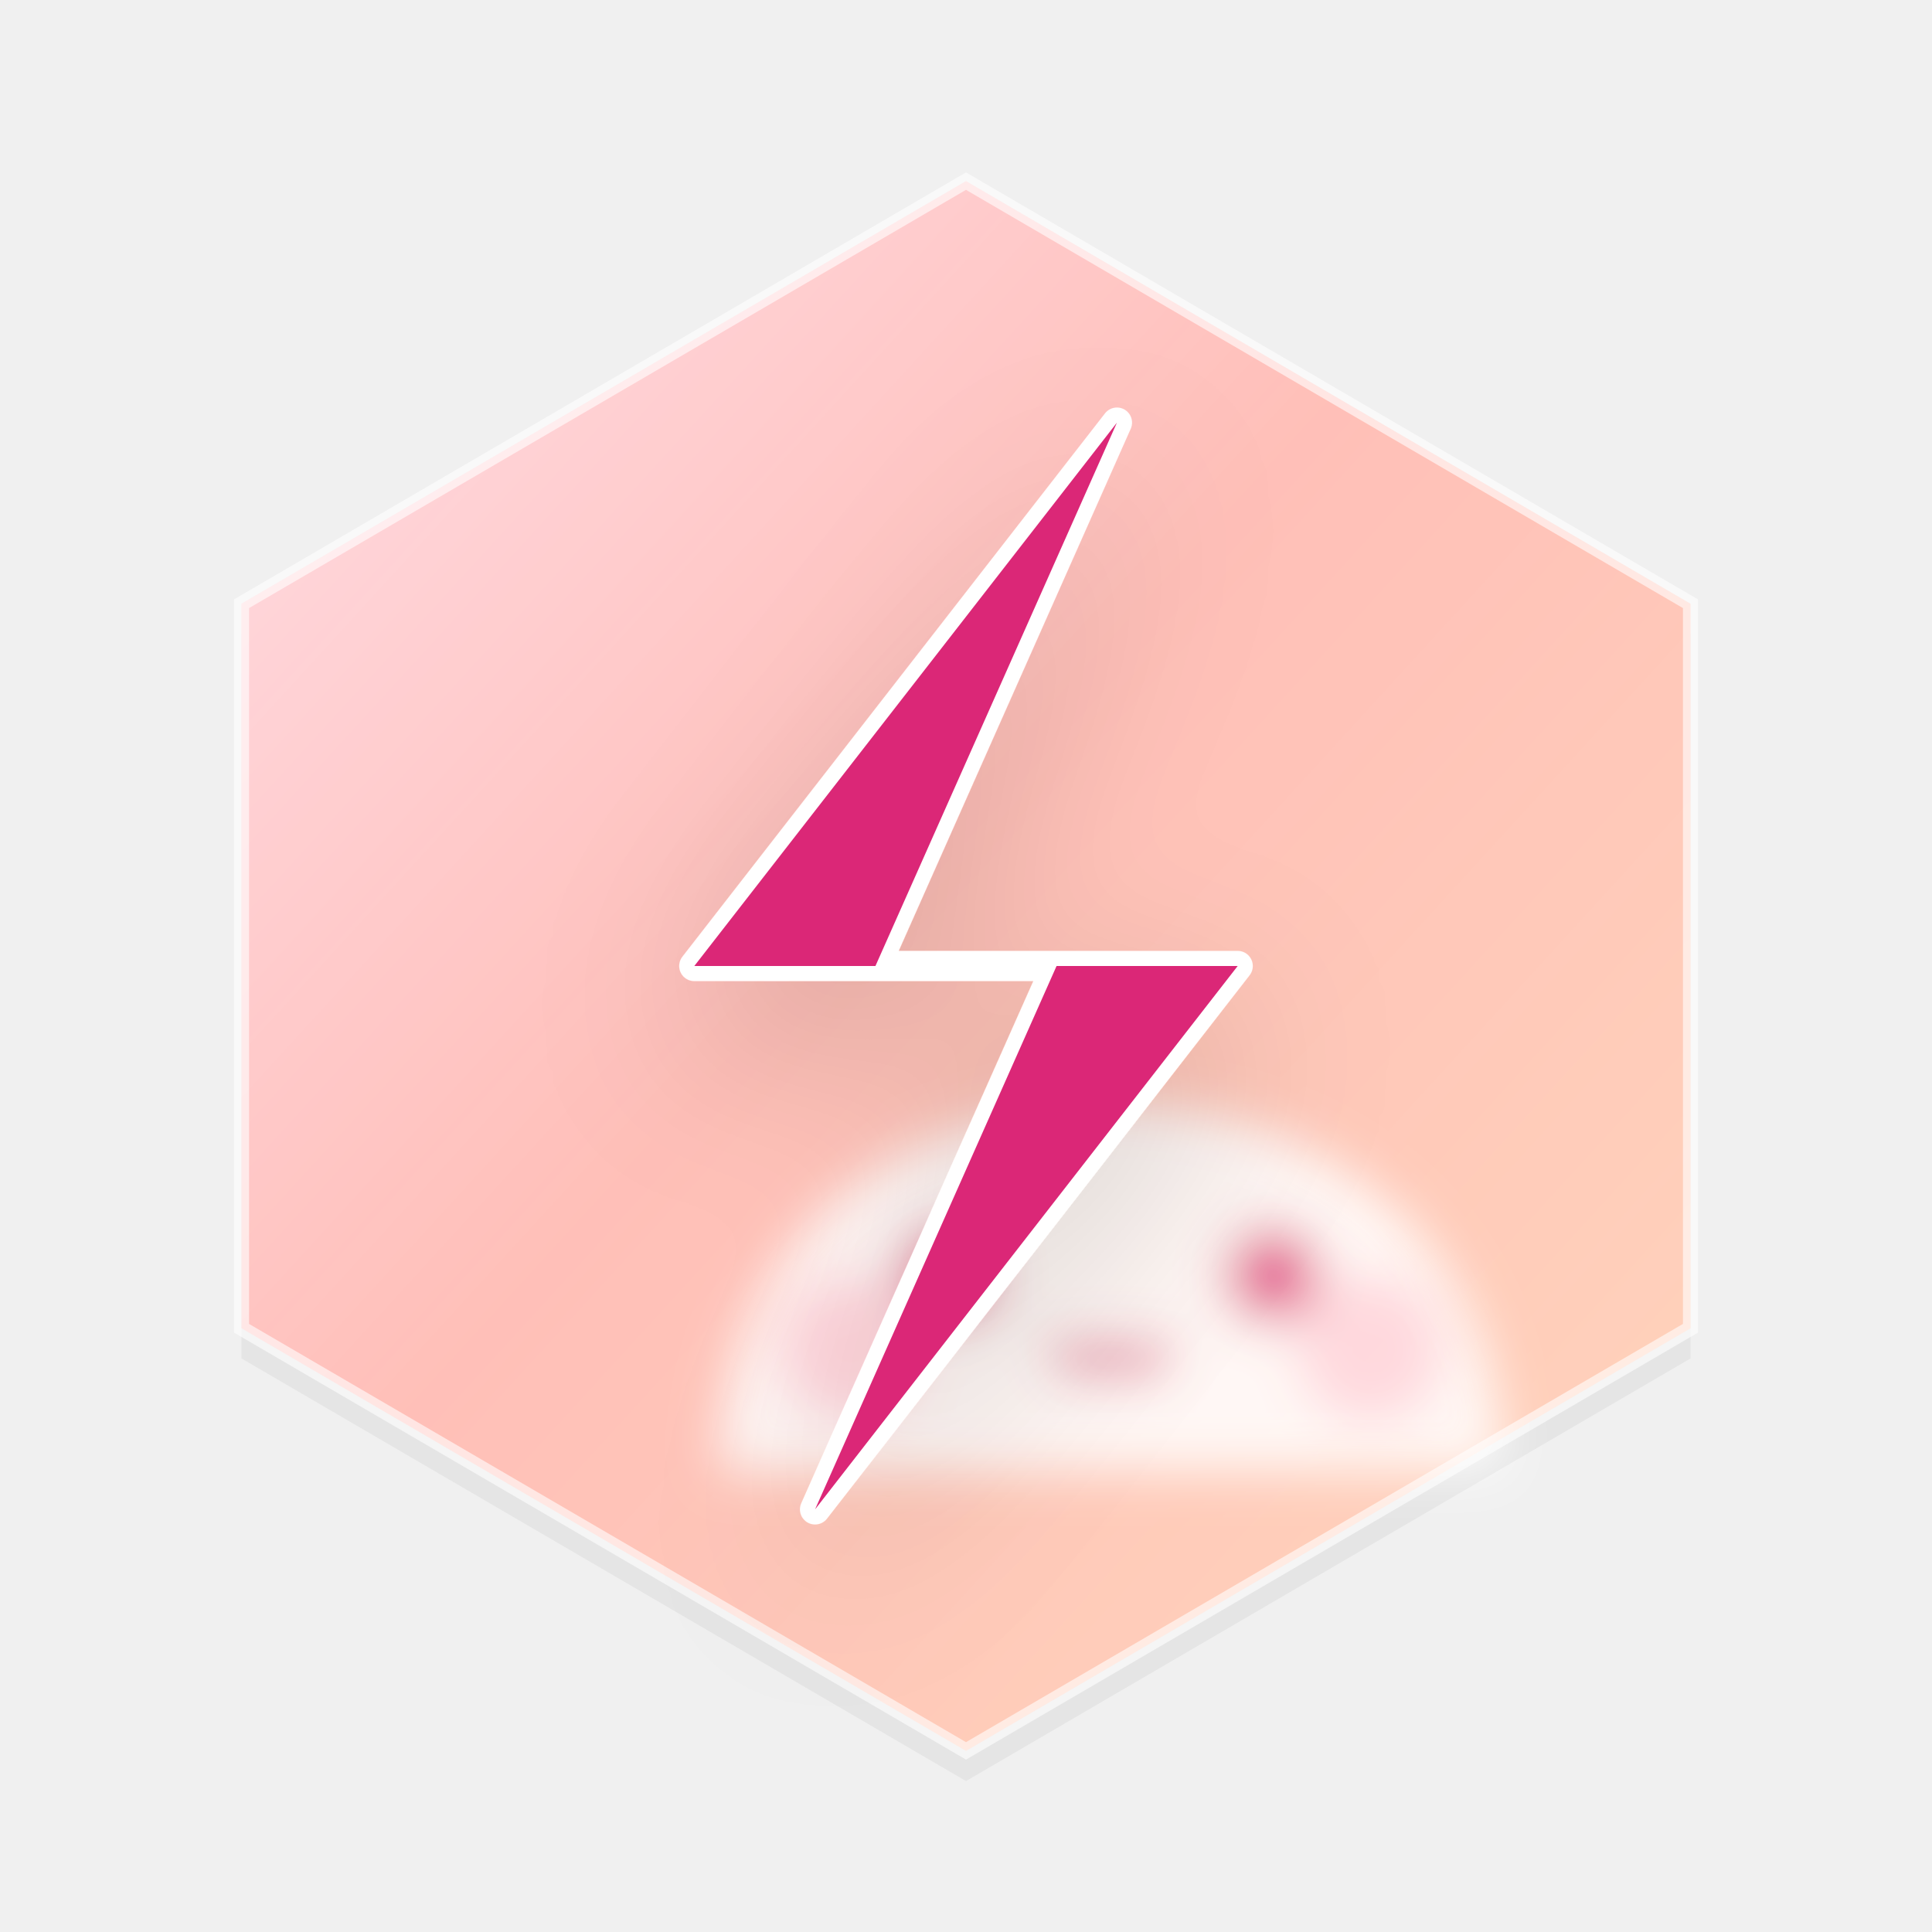
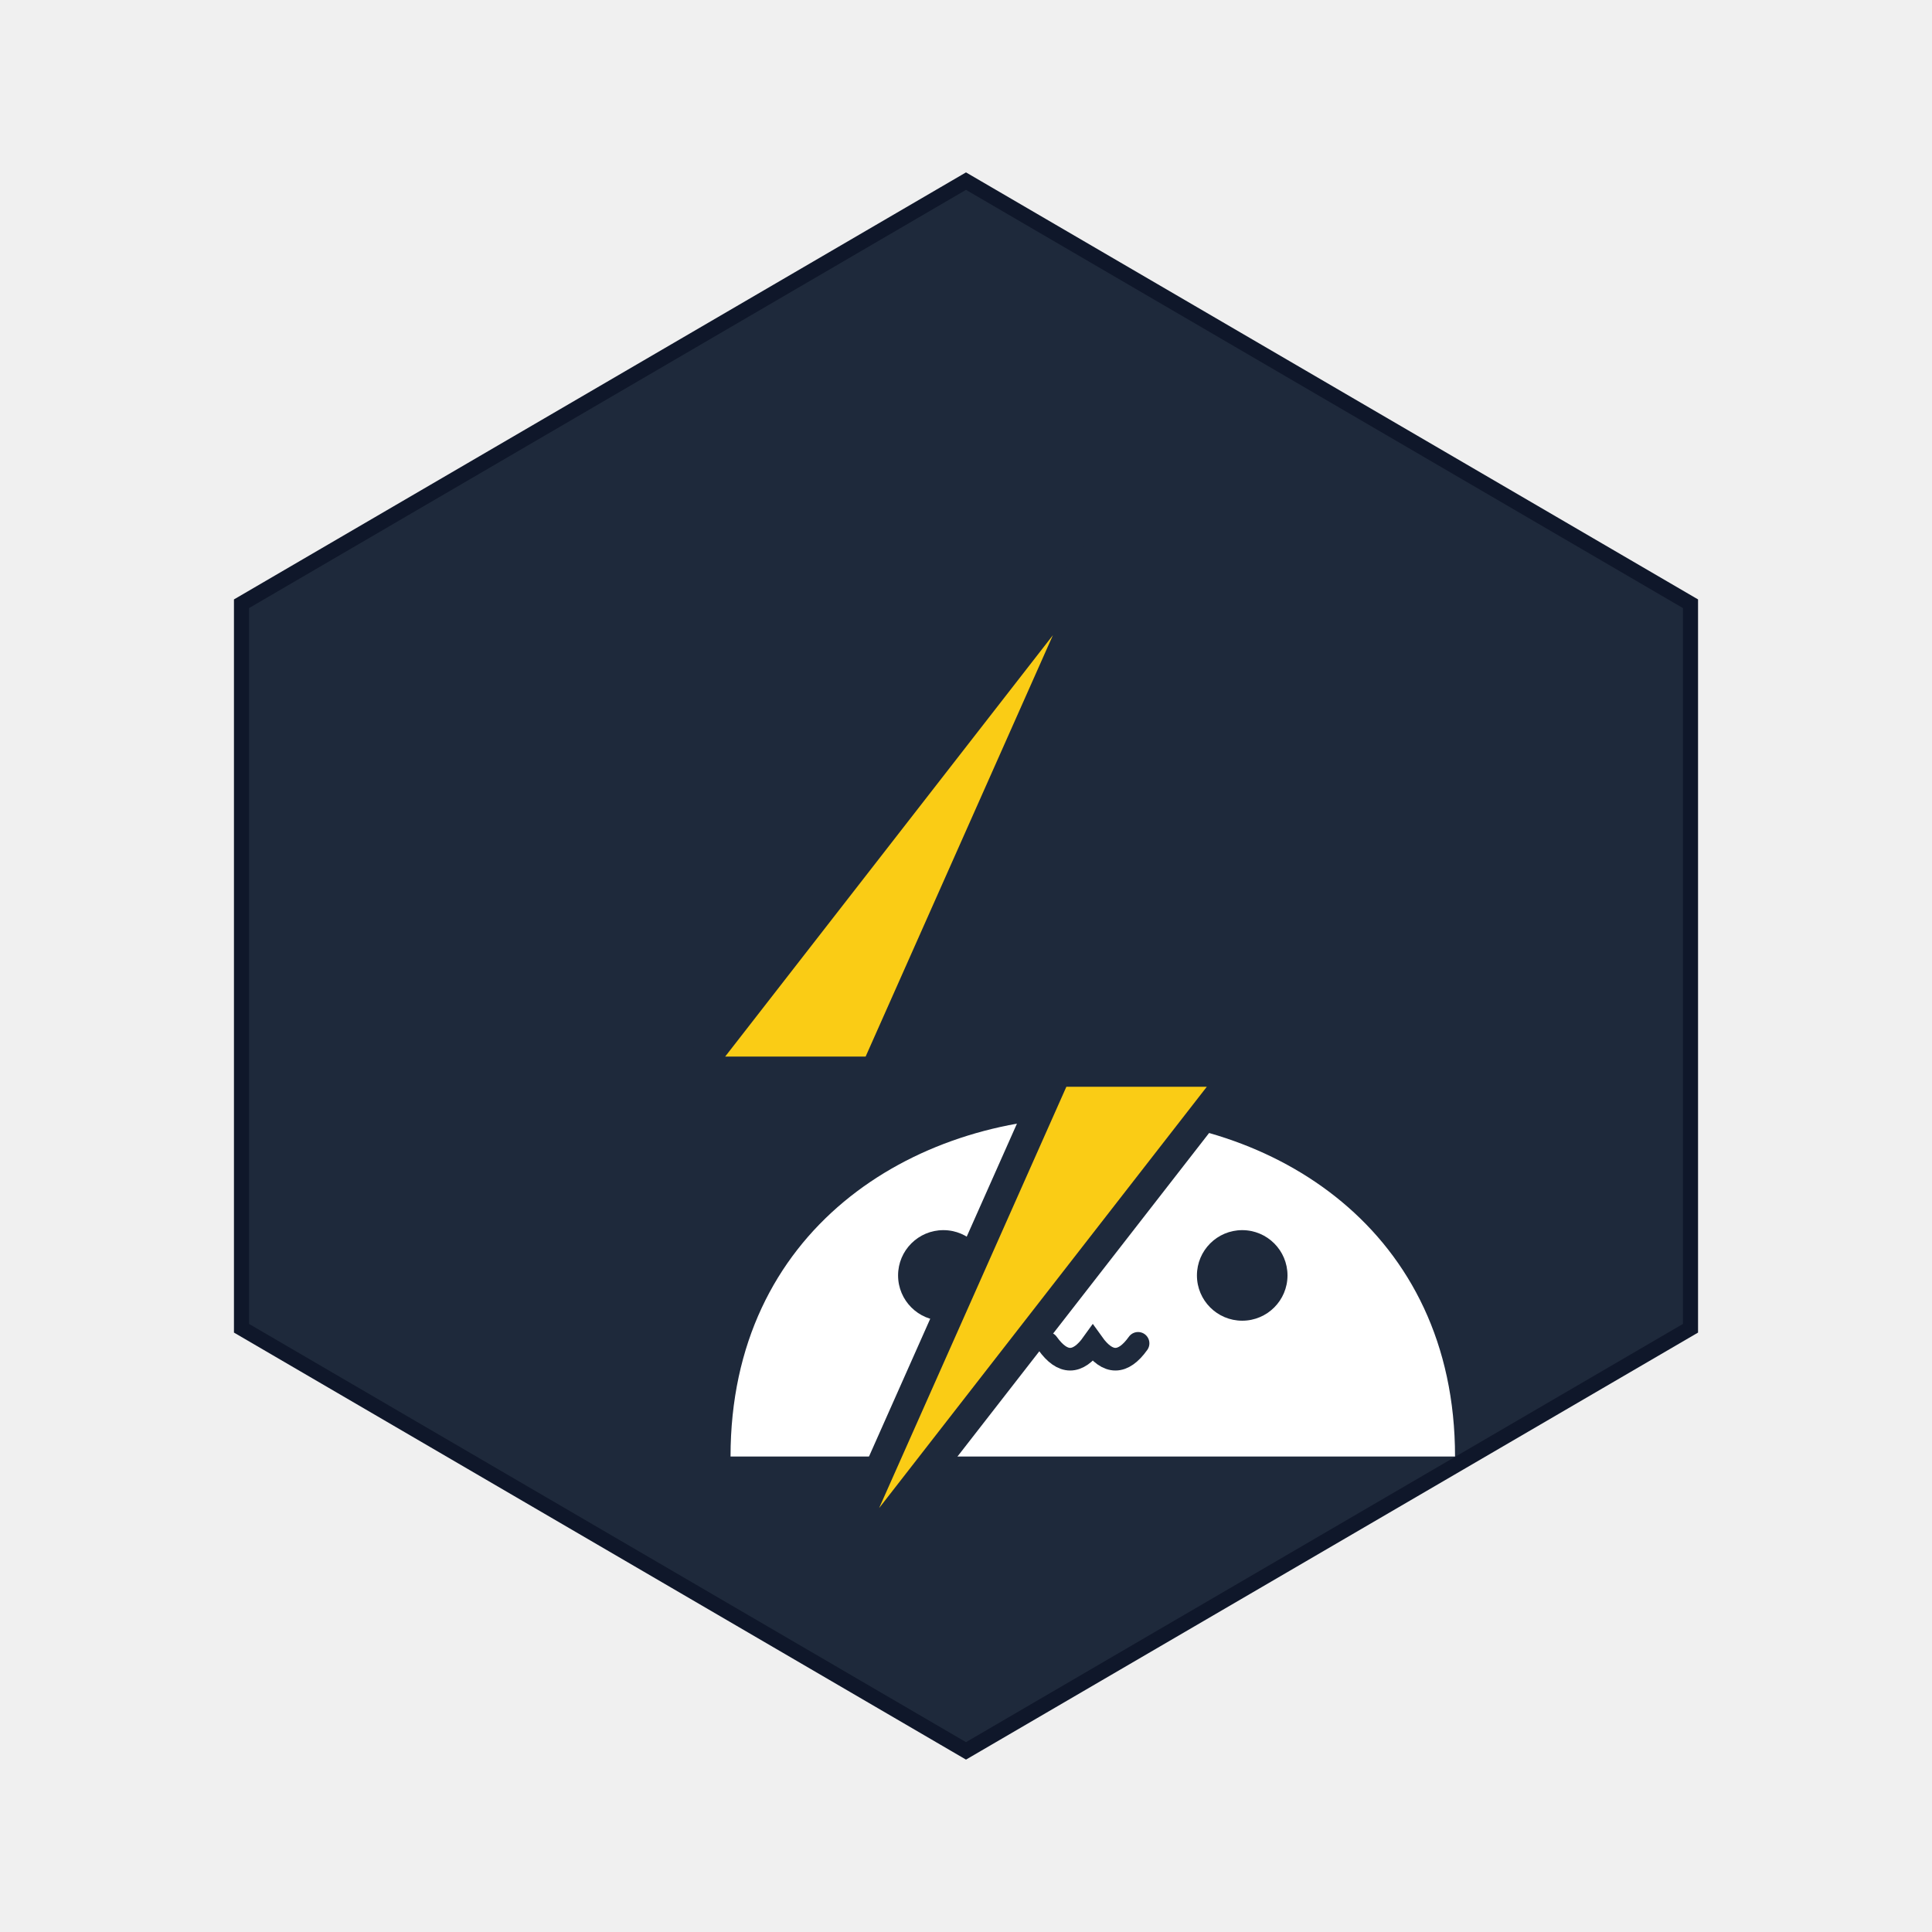
- <svg xmlns="http://www.w3.org/2000/svg" viewBox="0 0 256 256" fill="none">
-   <defs>
-     <linearGradient id="apple_bg" x1="0%" y1="0%" x2="100%" y2="100%">
-       <stop offset="0%" style="stop-color:#ffafbd;stop-opacity:1" />
-       <stop offset="100%" style="stop-color:#ffc3a0;stop-opacity:1" />
-     </linearGradient>
-     <linearGradient id="glass_reflection" x1="0%" y1="0%" x2="100%" y2="100%">
-       <stop offset="0%" style="stop-color:#ffffff;stop-opacity:0.6" />
-       <stop offset="45%" style="stop-color:#ffffff;stop-opacity:0.1" />
-       <stop offset="100%" style="stop-color:#ffffff;stop-opacity:0.3" />
-     </linearGradient>
-     <filter id="apple_shadow" x="-50%" y="-50%" width="200%" height="200%">
-       <feDropShadow dx="0" dy="8" stdDeviation="12" flood-color="#000000" flood-opacity="0.15" />
-     </filter>
-     <filter id="frosted_glass" x="-20%" y="-20%" width="140%" height="140%">
-       <feGaussianBlur stdDeviation="5" result="blur" />
-     </filter>
-   </defs>
-   <path d="M128 24L224 80V176L128 232L32 176V80L128 24Z" fill="#000" opacity="0.05" transform="translate(0, 4)" />
-   <path d="M128 24L224 80V176L128 232L32 176V80L128 24Z" fill="url(#apple_bg)" />
-   <g transform="translate(64, 78) scale(0.65)" filter="url(#frosted_glass)" opacity="0.85">
+ <svg xmlns="http://www.w3.org/2000/svg" viewBox="0 0 256 256">
+   <path d="M128 24L224 80V176L128 232L32 176V80L128 24Z" fill="#1e293b" stroke="#0f172a" stroke-width="2" />
+   <g transform="translate(68, 85) scale(0.6)">
    <path d="M48 180 C 48 80, 208 80, 208 180 L 48 180 Z" fill="#ffffff" />
-     <circle cx="95" cy="140" r="10" fill="#db2777" />
-     <circle cx="161" cy="140" r="10" fill="#db2777" />
-     <path d="M118 155 Q 123 162 128 155 Q 133 162 138 155" stroke="#db2777" stroke-width="5" stroke-linecap="round" fill="none" />
-     <circle cx="75" cy="155" r="15" fill="#ffd1dc" />
-     <circle cx="181" cy="155" r="15" fill="#ffd1dc" />
+     <circle cx="95" cy="140" r="10" fill="#1e293b" />
+     <circle cx="161" cy="140" r="10" fill="#1e293b" />
+     <path d="M118 155 Q 123 162 128 155 Q 133 162 138 155" stroke="#1e293b" stroke-width="5" stroke-linecap="round" fill="none" />
  </g>
-   <path d="M128 24L224 80V176L128 232L32 176V80L128 24Z" fill="url(#glass_reflection)" stroke="rgba(255,255,255,0.6)" stroke-width="2" />
-   <g filter="url(#apple_shadow)">
-     <path d="M148 56L92 128H140L108 200L164 128H116L148 56Z" fill="#db2777" stroke="#ffffff" stroke-width="4" stroke-linejoin="round" />
-   </g>
-   <path d="M148 56L92 128H140L108 200L164 128H116L148 56Z" fill="#db2777" />
+   <path d="M148 70 L92 142 H140 L108 214 L164 142 H116 L148 70 Z" fill="#facc15" stroke="#1e293b" stroke-width="4" stroke-linejoin="round" />
</svg>
